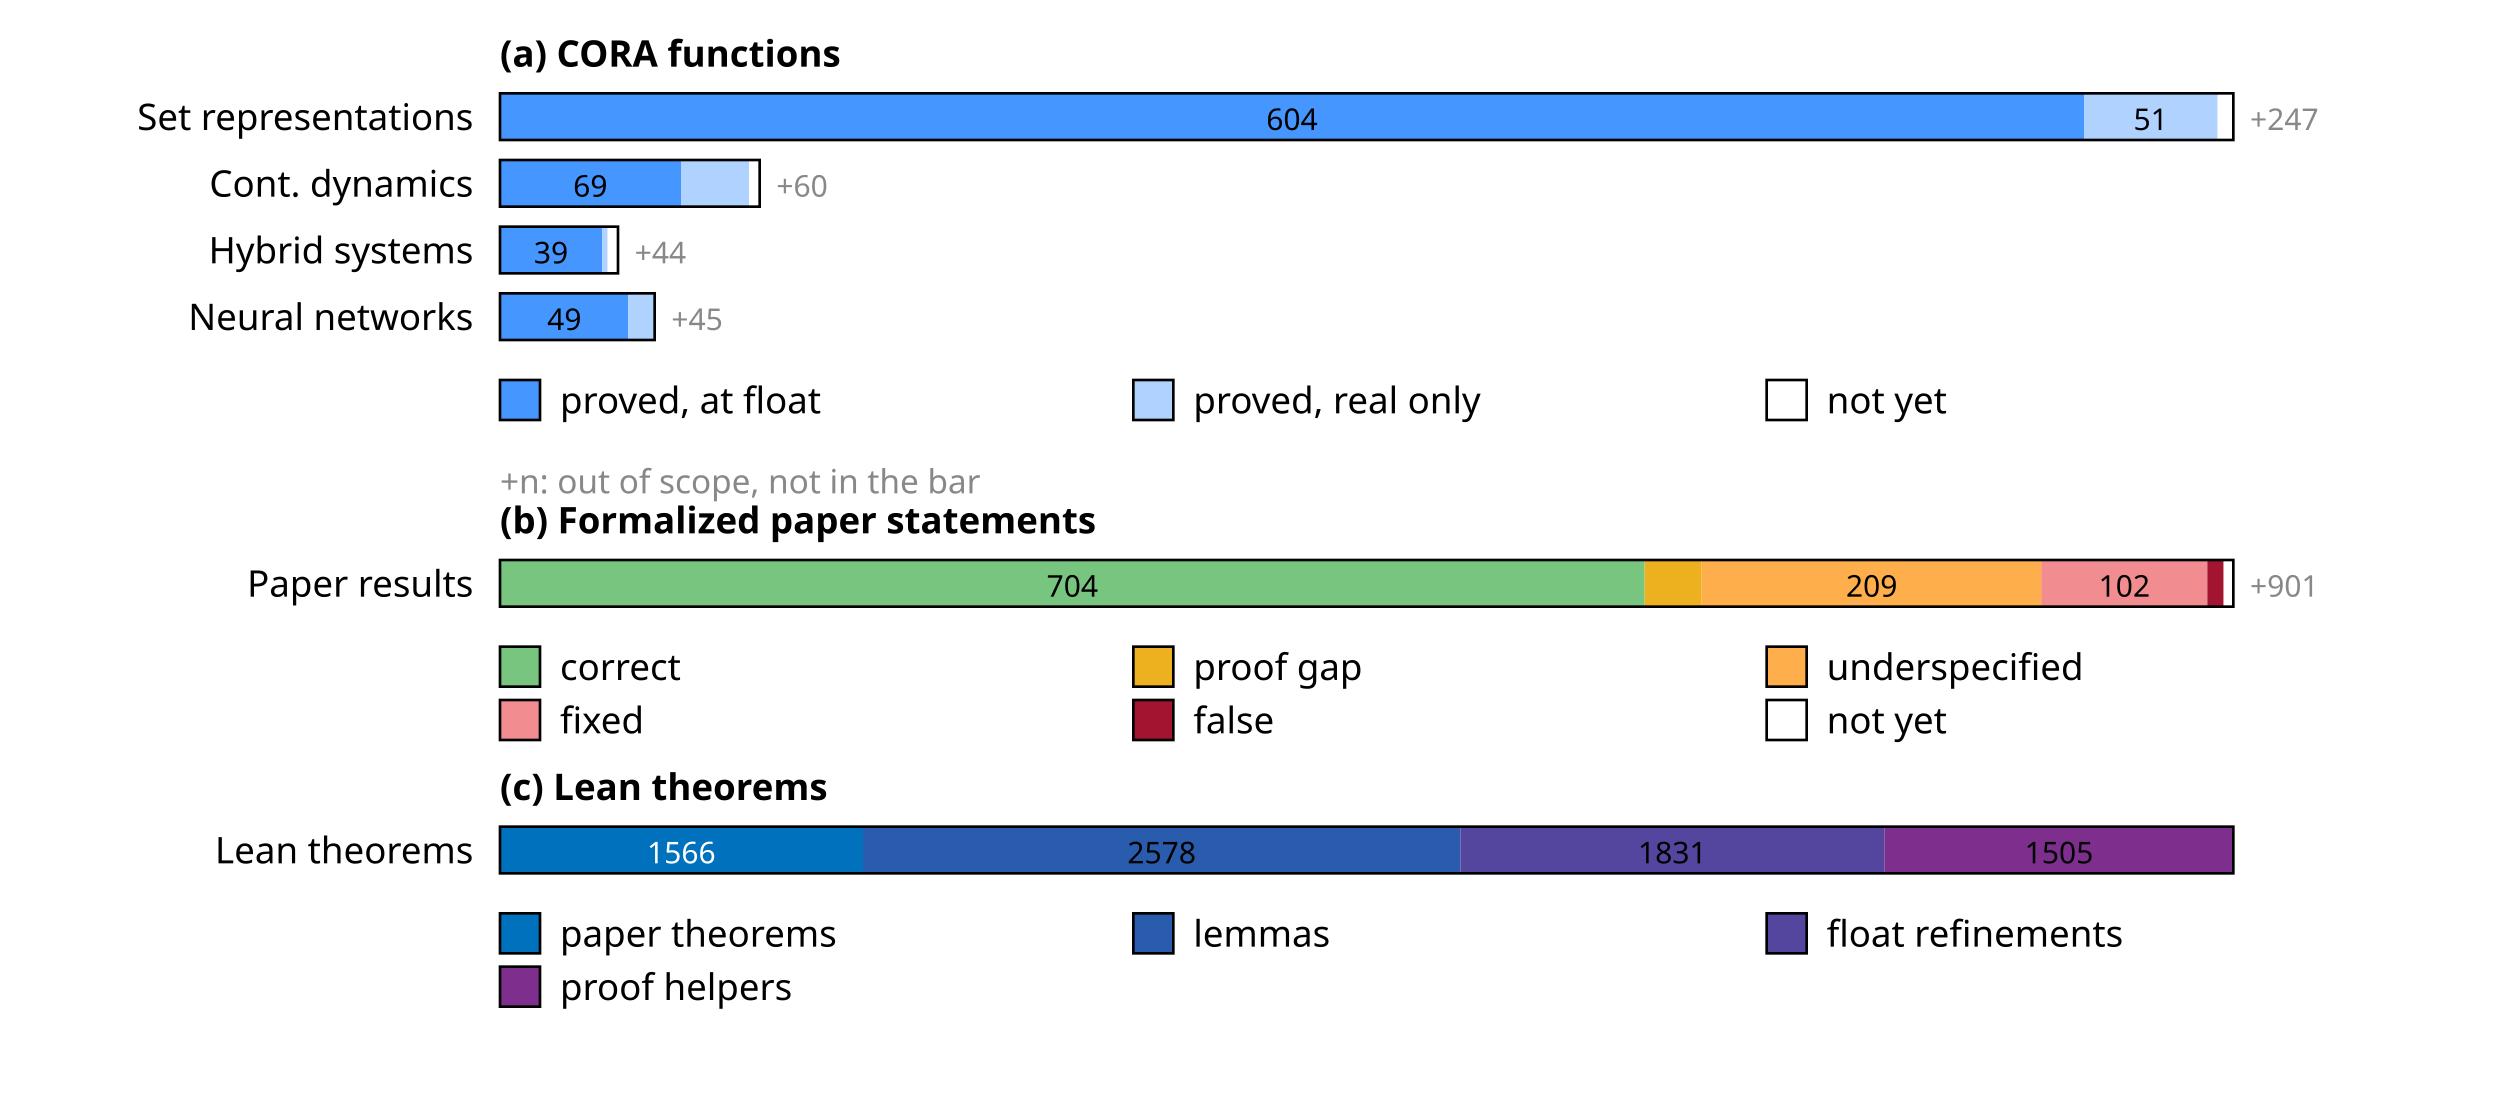
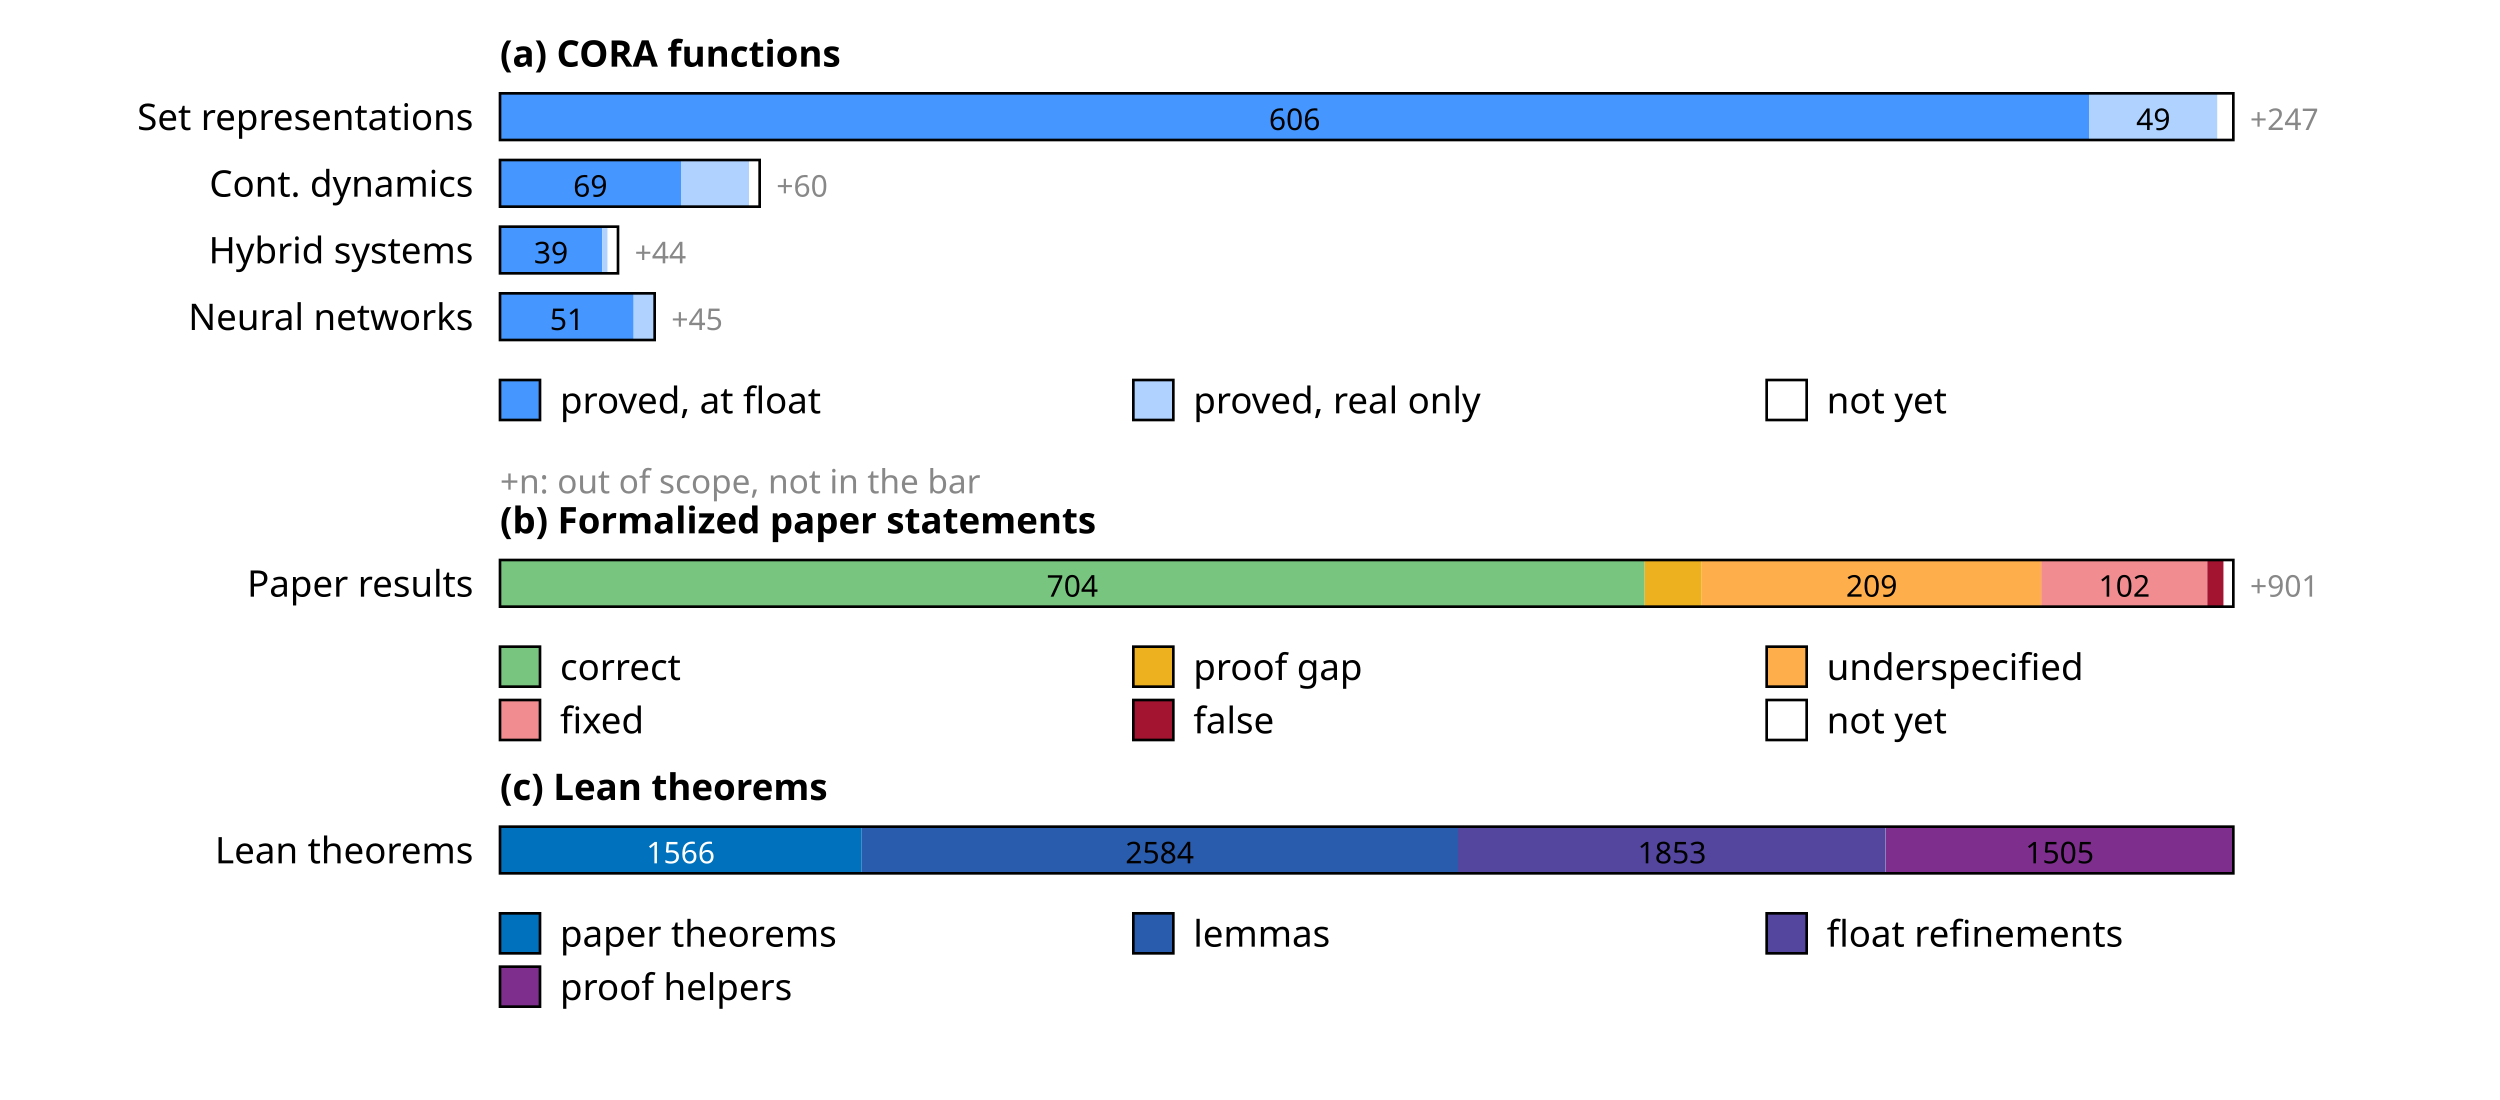
<svg xmlns="http://www.w3.org/2000/svg" width="750" height="330" font-family="sans-serif" font-size="11">
  <rect width="100%" height="100%" fill="white" />
  <text x="150" y="20" font-weight="bold">(a) CORA functions</text>
  <text x="142" y="39" text-anchor="end">Set representations</text>
-   <rect x="150.0" y="28" width="475.2" height="14" fill="rgb(69,150,255)" />
-   <text x="387.6" y="39" text-anchor="middle" font-size="9" fill="#000">604</text>
-   <rect x="625.2" y="28" width="40.1" height="14" fill="rgb(176,210,255)" />
-   <text x="645.2" y="39" text-anchor="middle" font-size="9" fill="#000">51</text>
+   <rect x="150.0" y="28" width="476.7" height="14" fill="rgb(69,150,255)" />
+   <text x="388.4" y="39" text-anchor="middle" font-size="9" fill="#000">606</text>
+   <rect x="626.7" y="28" width="38.5" height="14" fill="rgb(176,210,255)" />
+   <text x="646.0" y="39" text-anchor="middle" font-size="9" fill="#000">49</text>
  <rect x="665.3" y="28" width="4.7" height="14" fill="rgb(255,255,255)" />
  <rect x="150" y="28" width="520.0" height="14" fill="none" stroke="#000" stroke-width="0.8" />
  <text x="675.0" y="39" font-size="9" fill="#888">+247</text>
  <text x="142" y="59" text-anchor="end">Cont. dynamics</text>
  <rect x="150.0" y="48" width="54.3" height="14" fill="rgb(69,150,255)" />
  <text x="177.1" y="59" text-anchor="middle" font-size="9" fill="#000">69</text>
  <rect x="204.3" y="48" width="20.5" height="14" fill="rgb(176,210,255)" />
  <rect x="224.7" y="48" width="3.1" height="14" fill="rgb(255,255,255)" />
  <rect x="150" y="48" width="77.9" height="14" fill="none" stroke="#000" stroke-width="0.8" />
  <text x="232.9" y="59" font-size="9" fill="#888">+60</text>
  <text x="142" y="79" text-anchor="end">Hybrid systems</text>
  <rect x="150.0" y="68" width="30.7" height="14" fill="rgb(69,150,255)" />
  <text x="165.3" y="79" text-anchor="middle" font-size="9" fill="#000">39</text>
  <rect x="180.7" y="68" width="1.6" height="14" fill="rgb(176,210,255)" />
  <rect x="182.3" y="68" width="3.1" height="14" fill="rgb(255,255,255)" />
  <rect x="150" y="68" width="35.4" height="14" fill="none" stroke="#000" stroke-width="0.8" />
  <text x="190.4" y="79" font-size="9" fill="#888">+44</text>
  <text x="142" y="99" text-anchor="end">Neural networks</text>
-   <rect x="150.0" y="88" width="38.5" height="14" fill="rgb(69,150,255)" />
-   <text x="169.3" y="99" text-anchor="middle" font-size="9" fill="#000">49</text>
-   <rect x="188.5" y="88" width="7.9" height="14" fill="rgb(176,210,255)" />
+   <rect x="150.0" y="88" width="40.1" height="14" fill="rgb(69,150,255)" />
+   <text x="170.1" y="99" text-anchor="middle" font-size="9" fill="#000">51</text>
+   <rect x="190.1" y="88" width="6.3" height="14" fill="rgb(176,210,255)" />
  <rect x="150" y="88" width="46.4" height="14" fill="none" stroke="#000" stroke-width="0.8" />
  <text x="201.4" y="99" font-size="9" fill="#888">+45</text>
  <rect x="150" y="114" width="12" height="12" fill="rgb(69,150,255)" stroke="#000" stroke-width="0.8" />
  <text x="168" y="124">proved, at float</text>
  <rect x="340" y="114" width="12" height="12" fill="rgb(176,210,255)" stroke="#000" stroke-width="0.8" />
  <text x="358" y="124">proved, real only</text>
  <rect x="530" y="114" width="12" height="12" fill="rgb(255,255,255)" stroke="#000" stroke-width="0.8" />
  <text x="548" y="124">not yet</text>
  <text x="150" y="148" font-size="10" fill="#888">+n: out of scope, not in the bar</text>
  <text x="150" y="160" font-weight="bold">(b) Formalized paper statements</text>
  <text x="142" y="179" text-anchor="end">Paper results</text>
  <rect x="150.0" y="168" width="343.4" height="14" fill="rgb(120,197,127)" />
  <text x="321.7" y="179" text-anchor="middle" font-size="9" fill="#000">704</text>
  <rect x="493.4" y="168" width="17.1" height="14" fill="rgb(237,177,32)" />
  <rect x="510.5" y="168" width="102.0" height="14" fill="rgb(255,174,76)" />
  <text x="561.5" y="179" text-anchor="middle" font-size="9" fill="#000">209</text>
  <rect x="612.4" y="168" width="49.8" height="14" fill="rgb(241,141,145)" />
  <text x="637.3" y="179" text-anchor="middle" font-size="9" fill="#000">102</text>
  <rect x="662.2" y="168" width="4.9" height="14" fill="rgb(162,20,47)" />
  <rect x="667.1" y="168" width="2.9" height="14" fill="rgb(255,255,255)" />
  <rect x="150" y="168" width="520.0" height="14" fill="none" stroke="#000" stroke-width="0.8" />
  <text x="675.0" y="179" font-size="9" fill="#888">+901</text>
  <rect x="150" y="194" width="12" height="12" fill="rgb(120,197,127)" stroke="#000" stroke-width="0.8" />
  <text x="168" y="204">correct</text>
  <rect x="340" y="194" width="12" height="12" fill="rgb(237,177,32)" stroke="#000" stroke-width="0.8" />
  <text x="358" y="204">proof gap</text>
  <rect x="530" y="194" width="12" height="12" fill="rgb(255,174,76)" stroke="#000" stroke-width="0.8" />
  <text x="548" y="204">underspecified</text>
  <rect x="150" y="210" width="12" height="12" fill="rgb(241,141,145)" stroke="#000" stroke-width="0.8" />
  <text x="168" y="220">fixed</text>
  <rect x="340" y="210" width="12" height="12" fill="rgb(162,20,47)" stroke="#000" stroke-width="0.8" />
  <text x="358" y="220">false</text>
  <rect x="530" y="210" width="12" height="12" fill="rgb(255,255,255)" stroke="#000" stroke-width="0.8" />
  <text x="548" y="220">not yet</text>
  <text x="150" y="240" font-weight="bold">(c) Lean theorems</text>
  <text x="142" y="259" text-anchor="end">Lean theorems</text>
-   <rect x="150.0" y="248" width="108.9" height="14" fill="rgb(0,114,189)" />
-   <text x="204.4" y="259" text-anchor="middle" font-size="9" fill="#fff">1566</text>
-   <rect x="258.9" y="248" width="179.2" height="14" fill="rgb(42,92,173)" />
-   <text x="348.5" y="259" text-anchor="middle" font-size="9" fill="#000">2578</text>
-   <rect x="438.1" y="248" width="127.3" height="14" fill="rgb(84,69,158)" />
-   <text x="501.7" y="259" text-anchor="middle" font-size="9" fill="#000">1831</text>
-   <rect x="565.4" y="248" width="104.6" height="14" fill="rgb(126,47,142)" />
-   <text x="617.7" y="259" text-anchor="middle" font-size="9" fill="#000">1505</text>
+   <rect x="150.0" y="248" width="108.5" height="14" fill="rgb(0,114,189)" />
+   <text x="204.2" y="259" text-anchor="middle" font-size="9" fill="#fff">1566</text>
+   <rect x="258.5" y="248" width="179.0" height="14" fill="rgb(42,92,173)" />
+   <text x="347.9" y="259" text-anchor="middle" font-size="9" fill="#000">2584</text>
+   <rect x="437.4" y="248" width="128.3" height="14" fill="rgb(84,69,158)" />
+   <text x="501.6" y="259" text-anchor="middle" font-size="9" fill="#000">1853</text>
+   <rect x="565.8" y="248" width="104.2" height="14" fill="rgb(126,47,142)" />
+   <text x="617.9" y="259" text-anchor="middle" font-size="9" fill="#000">1505</text>
  <rect x="150" y="248" width="520.0" height="14" fill="none" stroke="#000" stroke-width="0.8" />
  <rect x="150" y="274" width="12" height="12" fill="rgb(0,114,189)" stroke="#000" stroke-width="0.8" />
  <text x="168" y="284">paper theorems</text>
  <rect x="340" y="274" width="12" height="12" fill="rgb(42,92,173)" stroke="#000" stroke-width="0.8" />
  <text x="358" y="284">lemmas</text>
  <rect x="530" y="274" width="12" height="12" fill="rgb(84,69,158)" stroke="#000" stroke-width="0.8" />
  <text x="548" y="284">float refinements</text>
  <rect x="150" y="290" width="12" height="12" fill="rgb(126,47,142)" stroke="#000" stroke-width="0.8" />
  <text x="168" y="300">proof helpers</text>
</svg>
